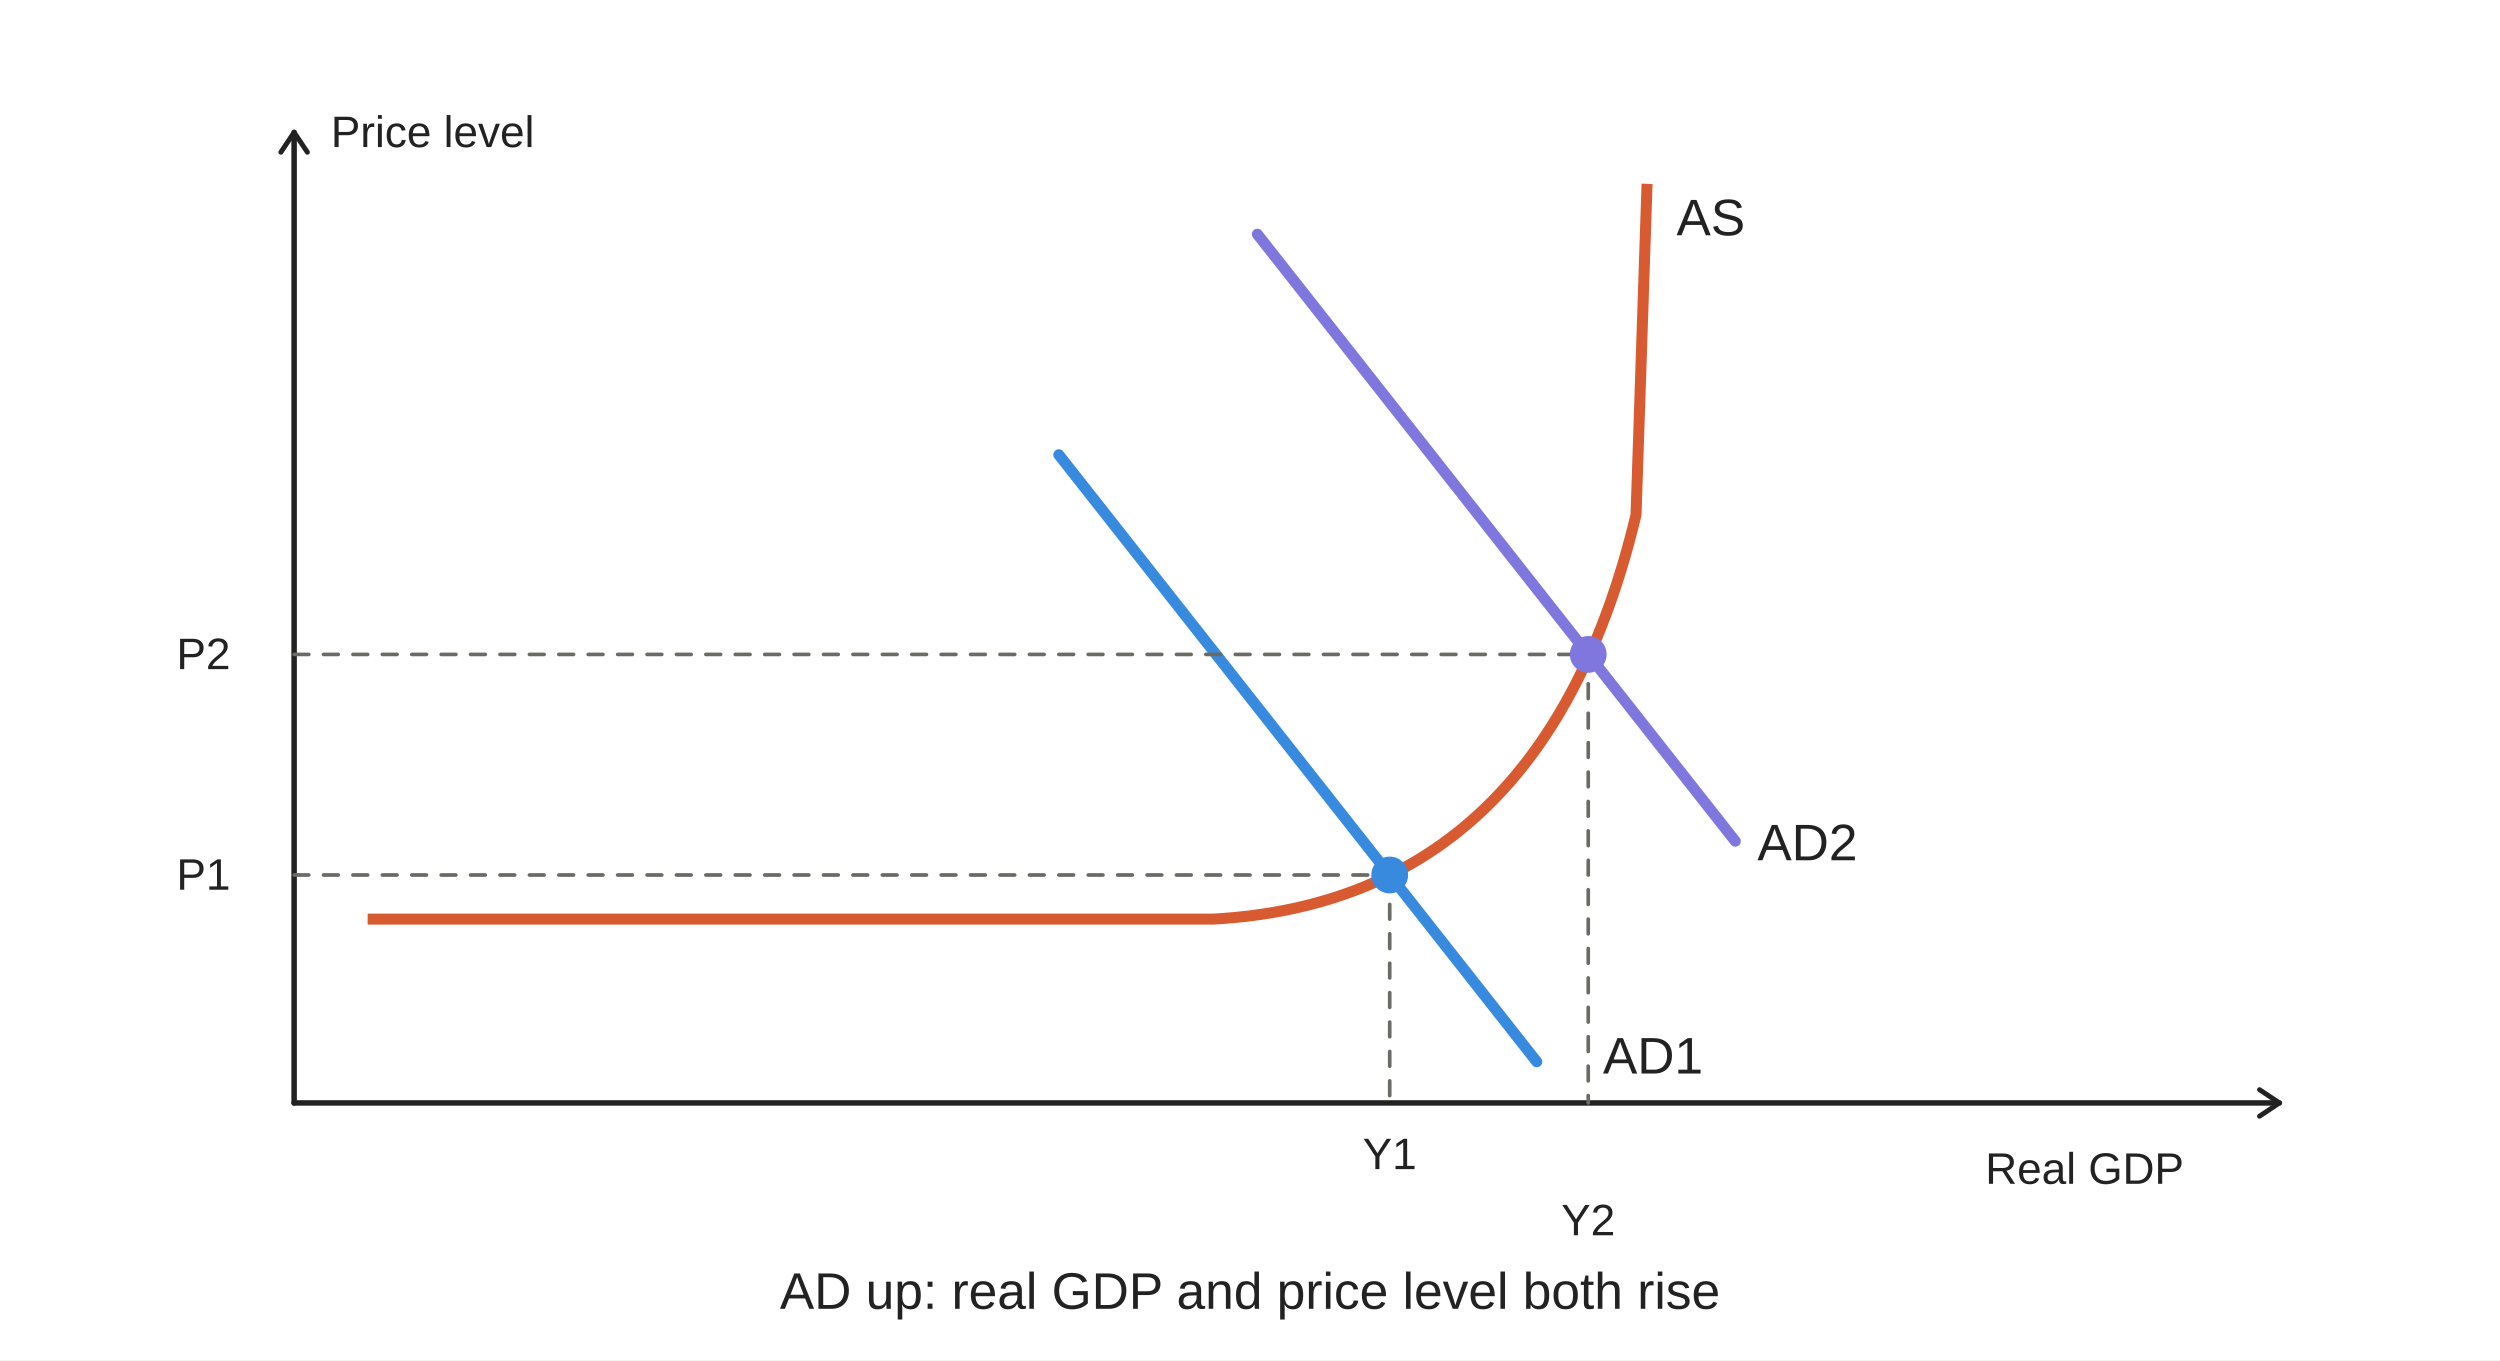
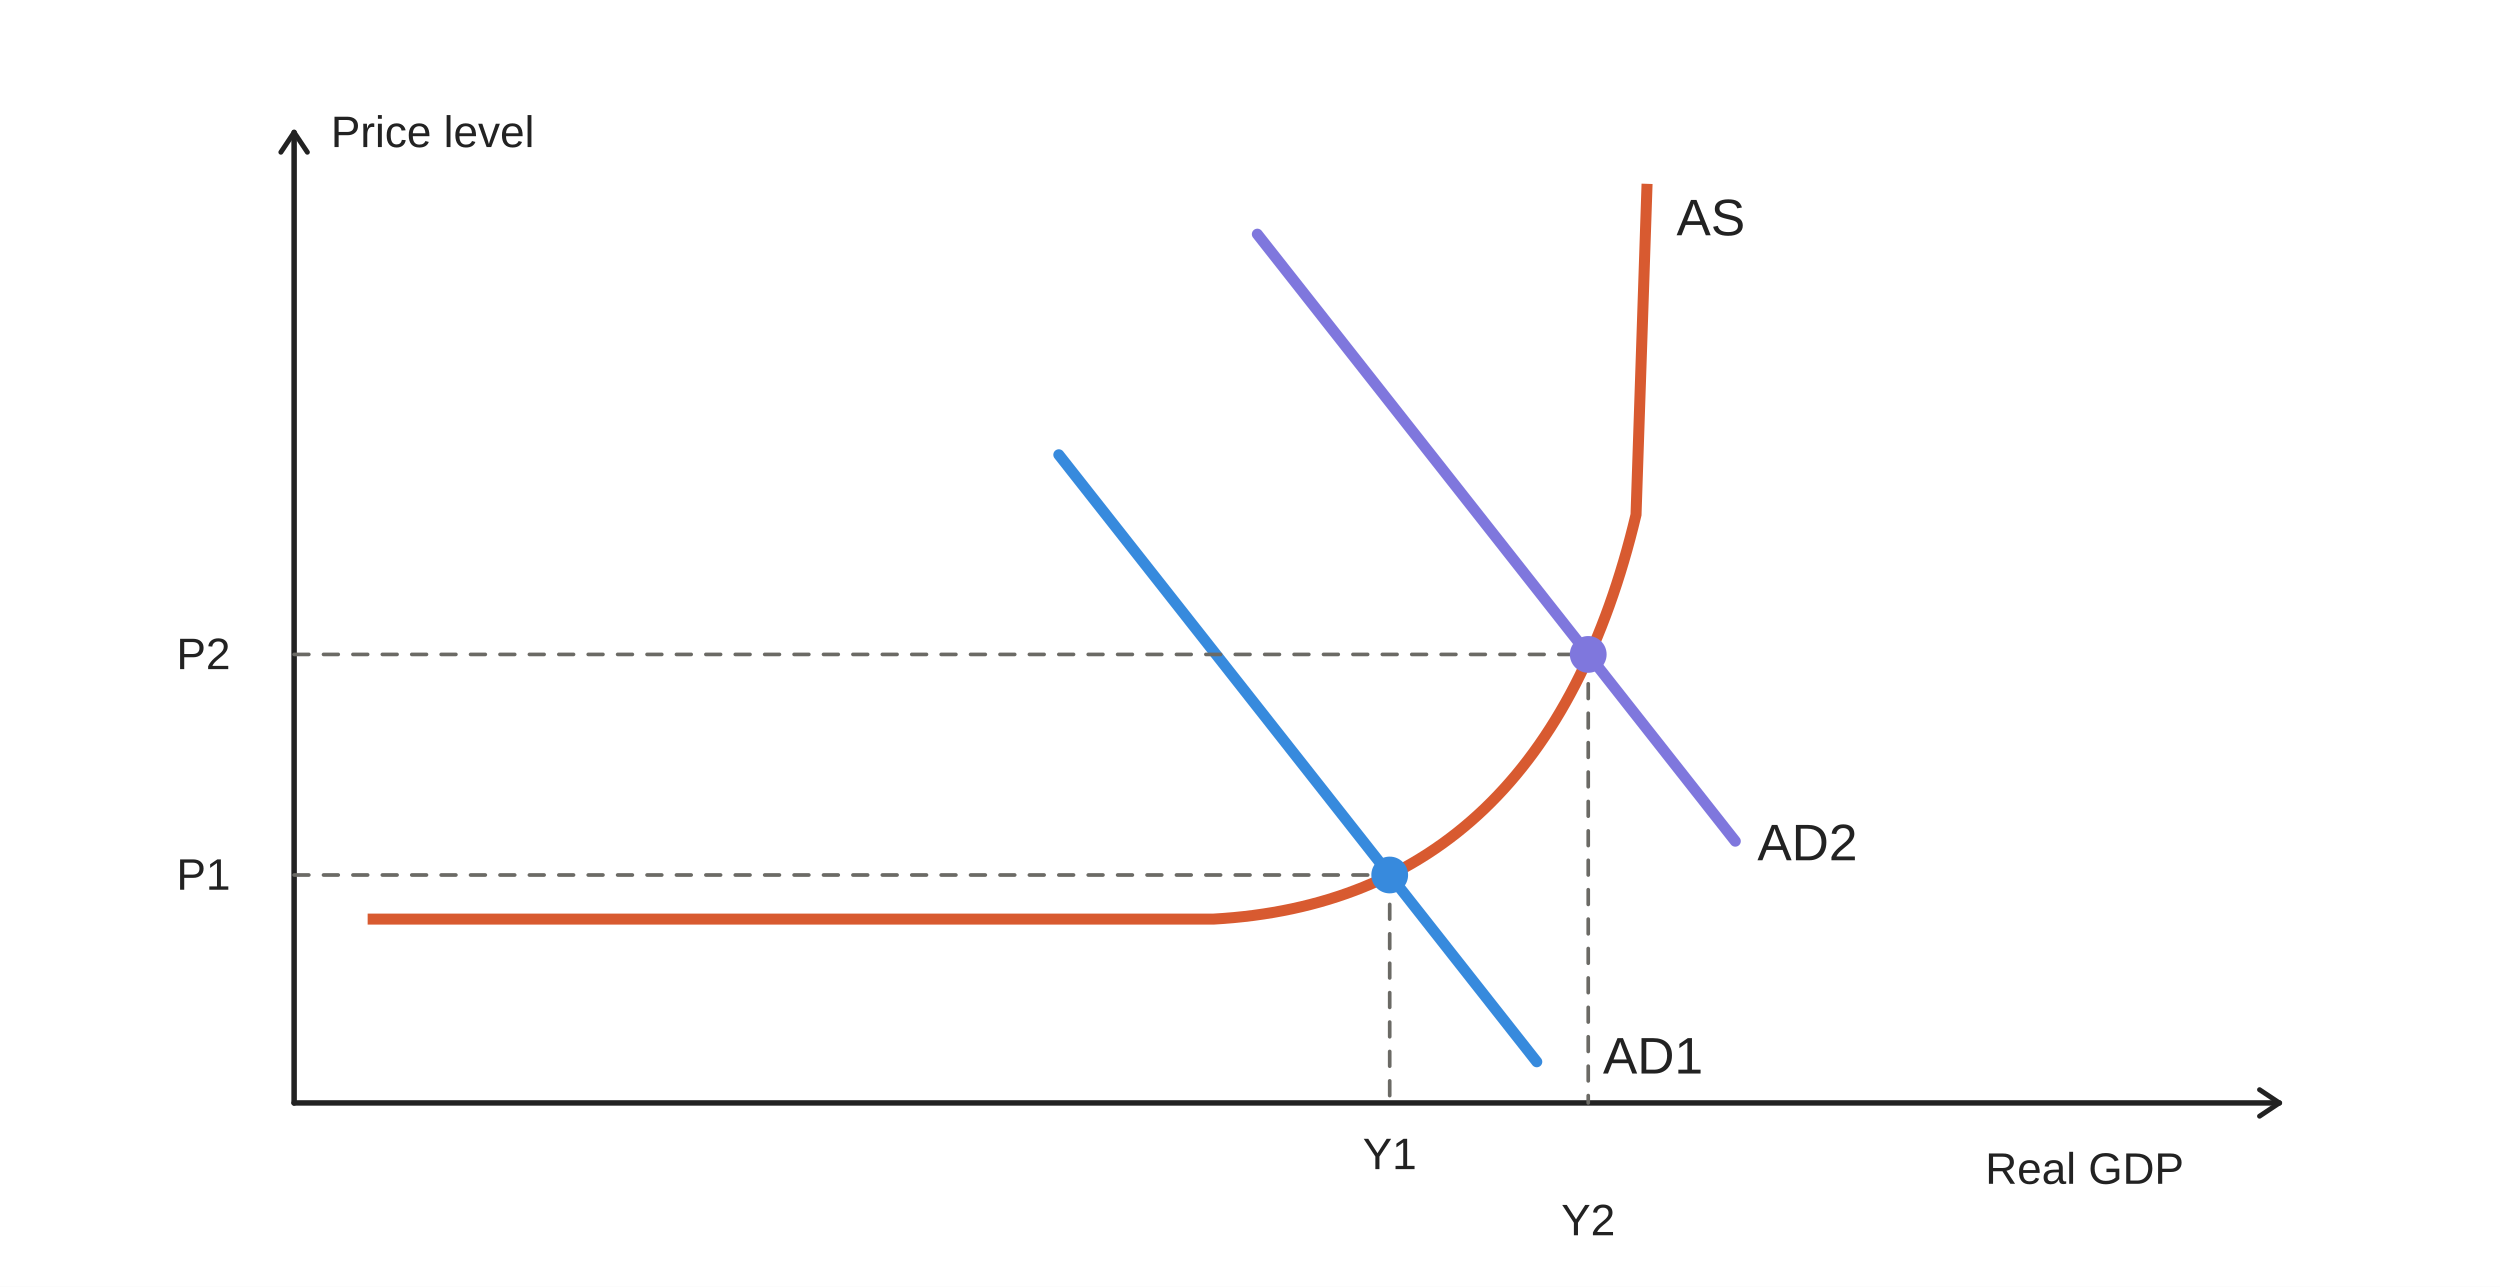
- <svg xmlns="http://www.w3.org/2000/svg" viewBox="0 0 680 370" width="680" height="370" role="img">
+ <svg xmlns="http://www.w3.org/2000/svg" viewBox="0 0 680 350" width="680" height="350" role="img">
  <style>.ts{font-size:12px}.th{font-size:14px;font-weight:500}text{font-family:ui-sans-serif,system-ui,-apple-system,"Segoe UI","Helvetica Neue",Arial,sans-serif;fill:#222}</style>
-   <rect width="680" height="370" fill="#fff" />
+   <rect width="680" height="350" fill="#fff" />
  <defs>
    <marker id="ar" viewBox="0 0 10 10" refX="8" refY="5" markerWidth="6" markerHeight="6" orient="auto-start-reverse">
      <path d="M2 1L8 5L2 9" fill="none" stroke="#222" stroke-width="1.5" stroke-linecap="round" stroke-linejoin="round" />
    </marker>
  </defs>
  <line x1="80.0" y1="300.0" x2="80.0" y2="36.0" stroke="#222" stroke-width="1.5" stroke-linecap="round" marker-end="url(#ar)" />
  <line x1="80.0" y1="300.0" x2="620.0" y2="300.0" stroke="#222" stroke-width="1.5" stroke-linecap="round" marker-end="url(#ar)" />
  <text class="ts" x="90" y="40" text-anchor="start">Price level</text>
  <text class="ts" x="540" y="322" text-anchor="start">Real GDP</text>
  <path d="M100 250 L330 250 Q420 245 445 140 L448 50" fill="none" stroke="#D85A30" stroke-width="3" />
  <text class="th" x="456" y="64" text-anchor="start">AS</text>
  <line x1="288.0" y1="123.7" x2="418.0" y2="288.8" stroke="#378ADD" stroke-width="3" stroke-linecap="round" />
  <line x1="342.0" y1="63.7" x2="472.0" y2="228.8" stroke="#7F77DD" stroke-width="3" stroke-linecap="round" />
  <text class="th" x="436" y="292" text-anchor="start">AD1</text>
  <text class="th" x="478" y="234" text-anchor="start">AD2</text>
  <line x1="80.0" y1="238.0" x2="378.0" y2="238.0" stroke="#6b6a65" stroke-width="1" stroke-linecap="round" stroke-dasharray="4 4" />
  <line x1="80.0" y1="178.0" x2="432.0" y2="178.0" stroke="#6b6a65" stroke-width="1" stroke-linecap="round" stroke-dasharray="4 4" />
  <line x1="378.0" y1="238.0" x2="378.0" y2="300.0" stroke="#6b6a65" stroke-width="1" stroke-linecap="round" stroke-dasharray="4 4" />
  <line x1="432.0" y1="178.0" x2="432.0" y2="300.0" stroke="#6b6a65" stroke-width="1" stroke-linecap="round" stroke-dasharray="4 4" />
  <circle cx="378" cy="238" r="5" fill="#378ADD" />
  <circle cx="432" cy="178" r="5" fill="#7F77DD" />
  <text class="ts" x="48" y="242" text-anchor="start">P1</text>
  <text class="ts" x="48" y="182" text-anchor="start">P2</text>
  <text class="ts" x="378" y="318" text-anchor="middle">Y1</text>
  <text class="ts" x="432" y="336" text-anchor="middle">Y2</text>
-   <text class="th" x="340" y="356" text-anchor="middle">AD up: real GDP and price level both rise</text>
</svg>
